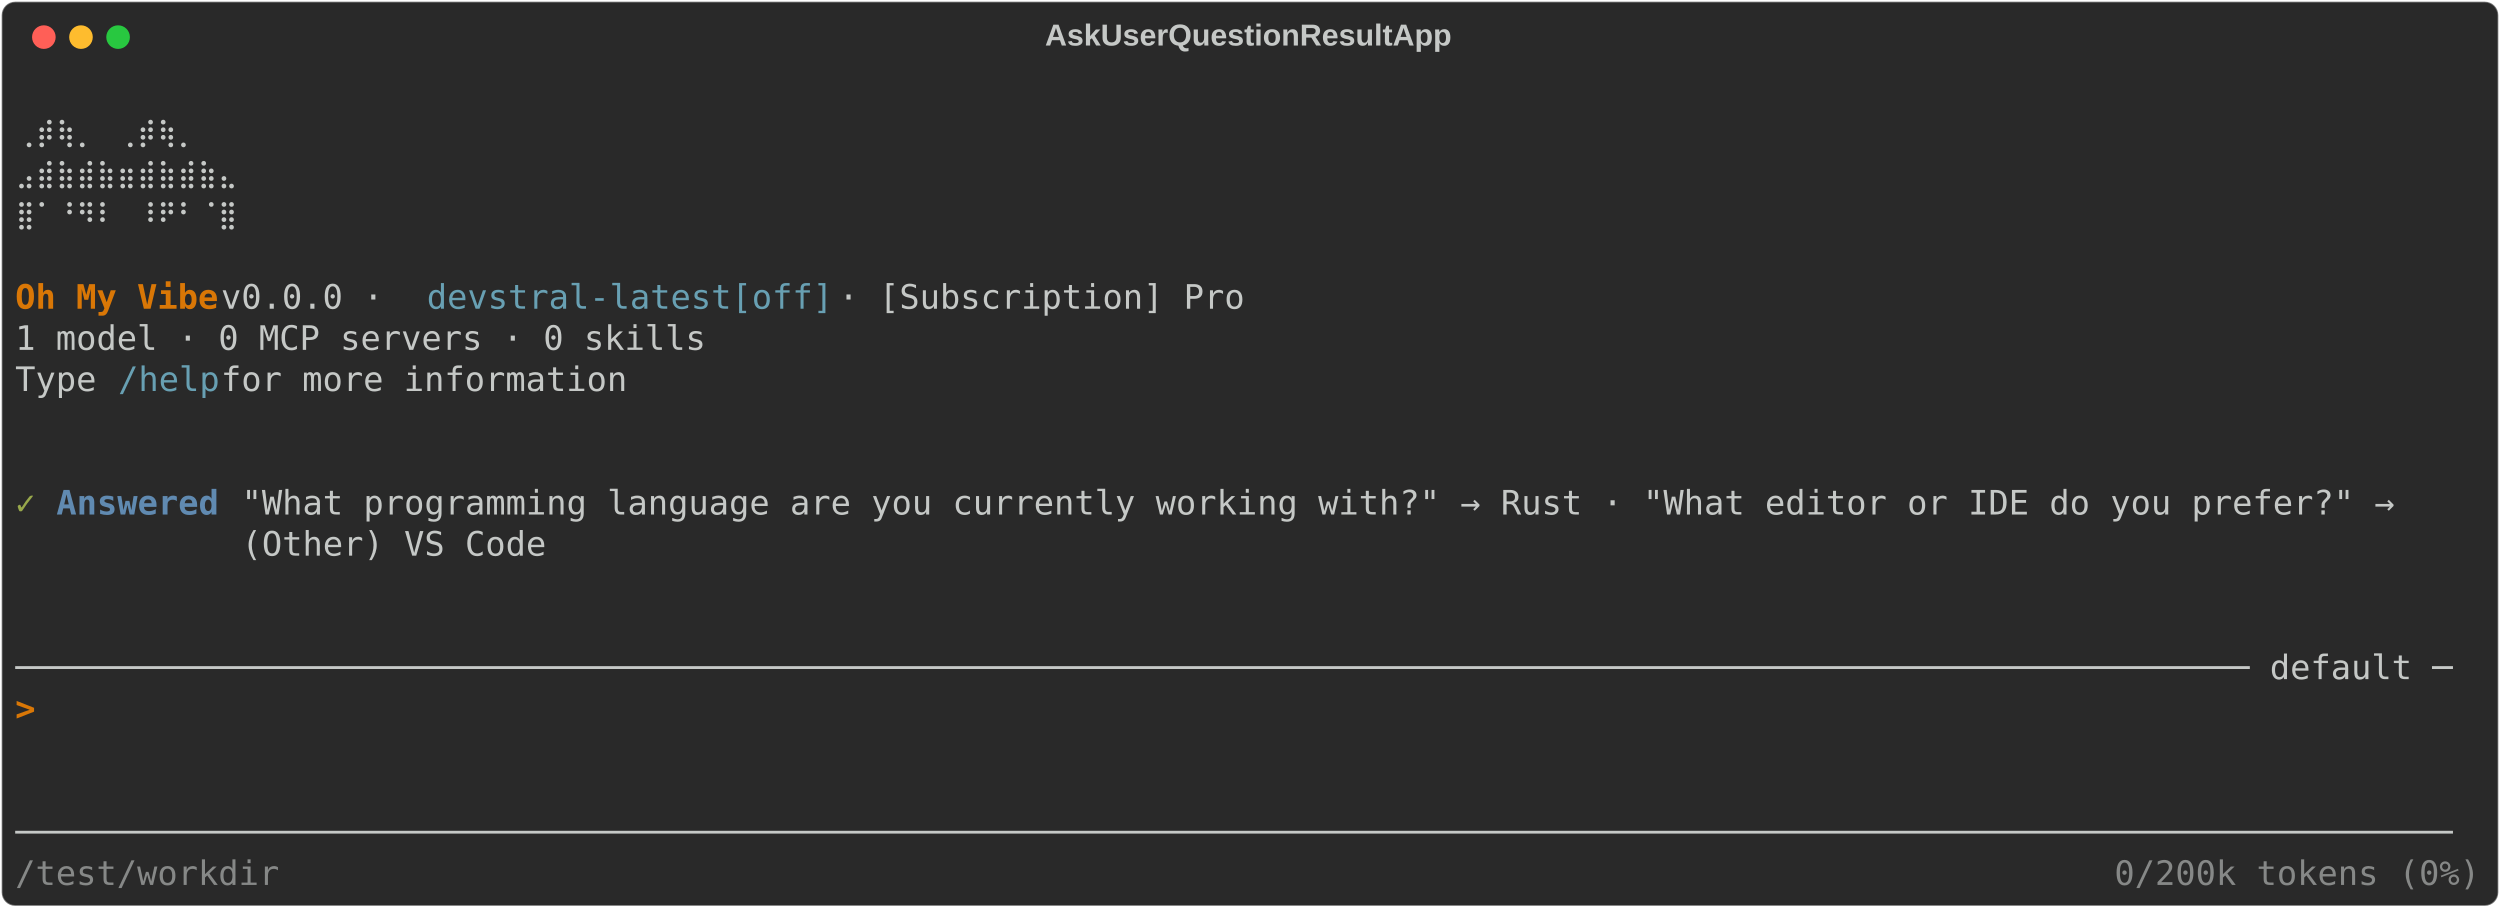
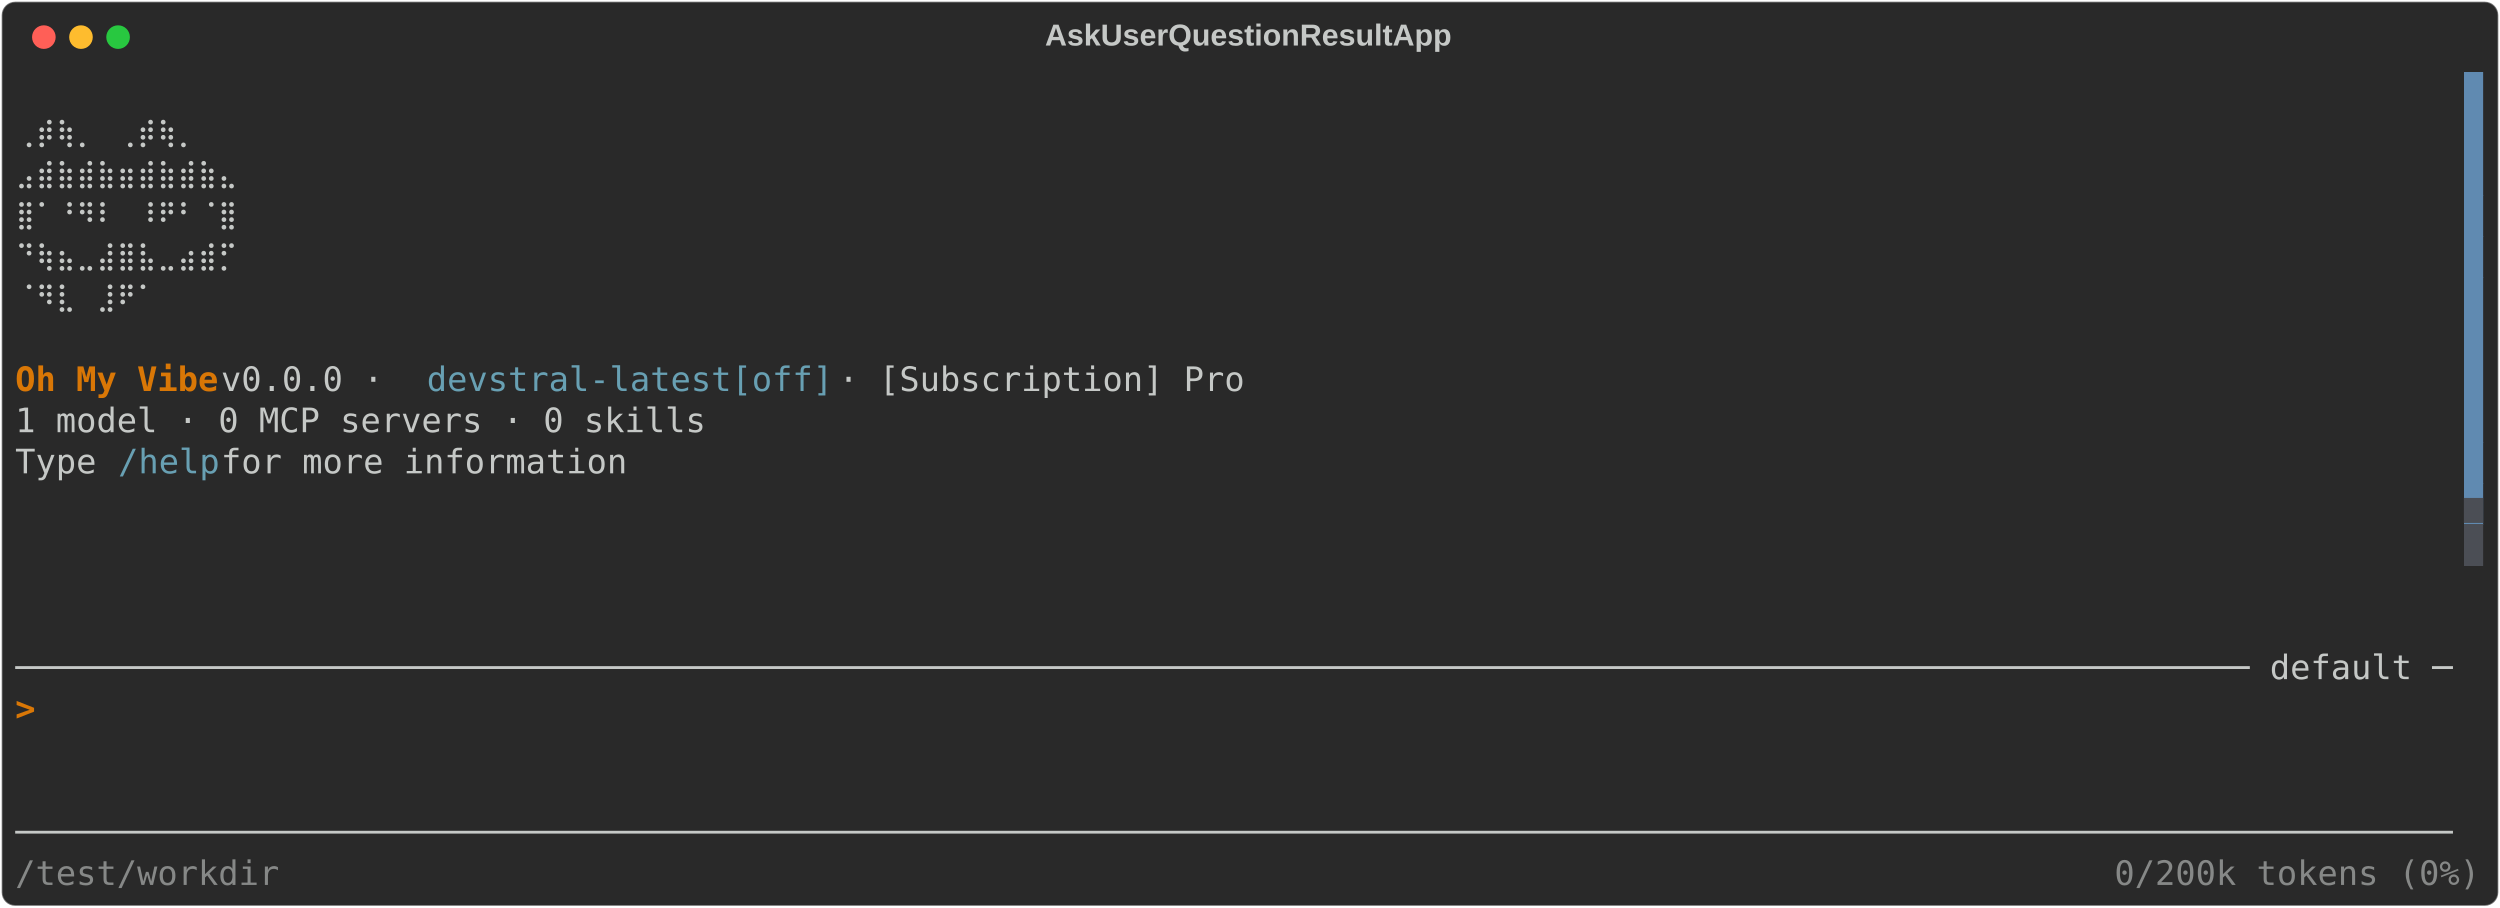
<svg xmlns="http://www.w3.org/2000/svg" class="rich-terminal" viewBox="0 0 1482 538.0">
  <style>

    @font-face {
        font-family: "Fira Code";
        src: local("FiraCode-Regular"),
                url("https://cdnjs.cloudflare.com/ajax/libs/firacode/6.2.0/woff2/FiraCode-Regular.woff2") format("woff2"),
                url("https://cdnjs.cloudflare.com/ajax/libs/firacode/6.2.0/woff/FiraCode-Regular.woff") format("woff");
        font-style: normal;
        font-weight: 400;
    }
    @font-face {
        font-family: "Fira Code";
        src: local("FiraCode-Bold"),
                url("https://cdnjs.cloudflare.com/ajax/libs/firacode/6.2.0/woff2/FiraCode-Bold.woff2") format("woff2"),
                url("https://cdnjs.cloudflare.com/ajax/libs/firacode/6.2.0/woff/FiraCode-Bold.woff") format("woff");
        font-style: bold;
        font-weight: 700;
    }

    .terminal-matrix {
        font-family: Fira Code, monospace;
        font-size: 20px;
        line-height: 24.4px;
        font-variant-east-asian: full-width;
    }

    .terminal-title {
        font-size: 18px;
        font-weight: bold;
        font-family: arial;
    }

    .terminal-r1 { fill: #c5c8c6 }
- .terminal-r2 { fill: #d97706;font-weight: bold }
- .terminal-r3 { fill: #68a0b3 }
- .terminal-r4 { fill: #98a84b }
- .terminal-r5 { fill: #608ab1;font-weight: bold }
+ .terminal-r2 { fill: #292929 }
+ .terminal-r3 { fill: #d97706;font-weight: bold }
+ .terminal-r4 { fill: #68a0b3 }
+ .terminal-r5 { fill: #4b4e55 }
.terminal-r6 { fill: #868887 }
    </style>
  <defs>
    <clipPath id="terminal-clip-terminal">
      <rect x="0" y="0" width="1463.0" height="487.0" />
    </clipPath>
    <clipPath id="terminal-line-0">
      <rect x="0" y="1.5" width="1464" height="24.65" />
    </clipPath>
    <clipPath id="terminal-line-1">
      <rect x="0" y="25.9" width="1464" height="24.65" />
    </clipPath>
    <clipPath id="terminal-line-2">
      <rect x="0" y="50.3" width="1464" height="24.65" />
    </clipPath>
    <clipPath id="terminal-line-3">
      <rect x="0" y="74.7" width="1464" height="24.65" />
    </clipPath>
    <clipPath id="terminal-line-4">
      <rect x="0" y="99.1" width="1464" height="24.65" />
    </clipPath>
    <clipPath id="terminal-line-5">
      <rect x="0" y="123.5" width="1464" height="24.65" />
    </clipPath>
    <clipPath id="terminal-line-6">
      <rect x="0" y="147.9" width="1464" height="24.65" />
    </clipPath>
    <clipPath id="terminal-line-7">
      <rect x="0" y="172.3" width="1464" height="24.65" />
    </clipPath>
    <clipPath id="terminal-line-8">
      <rect x="0" y="196.7" width="1464" height="24.65" />
    </clipPath>
    <clipPath id="terminal-line-9">
      <rect x="0" y="221.1" width="1464" height="24.65" />
    </clipPath>
    <clipPath id="terminal-line-10">
      <rect x="0" y="245.5" width="1464" height="24.65" />
    </clipPath>
    <clipPath id="terminal-line-11">
      <rect x="0" y="269.9" width="1464" height="24.65" />
    </clipPath>
    <clipPath id="terminal-line-12">
      <rect x="0" y="294.3" width="1464" height="24.65" />
    </clipPath>
    <clipPath id="terminal-line-13">
      <rect x="0" y="318.7" width="1464" height="24.65" />
    </clipPath>
    <clipPath id="terminal-line-14">
      <rect x="0" y="343.1" width="1464" height="24.65" />
    </clipPath>
    <clipPath id="terminal-line-15">
      <rect x="0" y="367.5" width="1464" height="24.65" />
    </clipPath>
    <clipPath id="terminal-line-16">
      <rect x="0" y="391.9" width="1464" height="24.65" />
    </clipPath>
    <clipPath id="terminal-line-17">
      <rect x="0" y="416.3" width="1464" height="24.65" />
    </clipPath>
    <clipPath id="terminal-line-18">
      <rect x="0" y="440.7" width="1464" height="24.65" />
    </clipPath>
  </defs>
  <rect fill="#292929" stroke="rgba(255,255,255,0.35)" stroke-width="1" x="1" y="1" width="1480" height="536" rx="8" />
  <text class="terminal-title" fill="#c5c8c6" text-anchor="middle" x="740" y="27">AskUserQuestionResultApp</text>
  <g transform="translate(26,22)">
    <circle cx="0" cy="0" r="7" fill="#ff5f57" />
    <circle cx="22" cy="0" r="7" fill="#febc2e" />
    <circle cx="44" cy="0" r="7" fill="#28c840" />
  </g>
  <g transform="translate(9, 41)" clip-path="url(#terminal-clip-terminal)">
+     <rect fill="#608ab1" x="1451.8" y="1.5" width="12.2" height="24.65" shape-rendering="crispEdges" />
+     <rect fill="#608ab1" x="1451.8" y="25.9" width="12.2" height="24.65" shape-rendering="crispEdges" />
+     <rect fill="#608ab1" x="1451.8" y="50.3" width="12.2" height="24.65" shape-rendering="crispEdges" />
+     <rect fill="#608ab1" x="1451.8" y="74.7" width="12.2" height="24.65" shape-rendering="crispEdges" />
+     <rect fill="#608ab1" x="1451.8" y="99.1" width="12.2" height="24.65" shape-rendering="crispEdges" />
+     <rect fill="#608ab1" x="1451.8" y="123.5" width="12.2" height="24.65" shape-rendering="crispEdges" />
+     <rect fill="#608ab1" x="1451.8" y="147.9" width="12.2" height="24.65" shape-rendering="crispEdges" />
+     <rect fill="#608ab1" x="1451.8" y="172.3" width="12.2" height="24.65" shape-rendering="crispEdges" />
+     <rect fill="#608ab1" x="1451.8" y="196.7" width="12.2" height="24.65" shape-rendering="crispEdges" />
+     <rect fill="#608ab1" x="1451.8" y="221.1" width="12.2" height="24.65" shape-rendering="crispEdges" />
+     <rect fill="#608ab1" x="1451.8" y="245.5" width="12.2" height="24.65" shape-rendering="crispEdges" />
+     <rect fill="#4b4e55" x="1451.8" y="269.9" width="12.2" height="24.65" shape-rendering="crispEdges" />
    <g class="terminal-matrix">
      <text class="terminal-r1" x="1464" y="20" textLength="12.2" clip-path="url(#terminal-line-0)">
</text>
      <text class="terminal-r1" x="0" y="44.4" textLength="146.4" clip-path="url(#terminal-line-1)"> ⢀⡾⢷⡀ ⢀⡾⢷⡀  </text>
      <text class="terminal-r1" x="1464" y="44.4" textLength="12.2" clip-path="url(#terminal-line-1)">
</text>
      <text class="terminal-r1" x="0" y="68.8" textLength="146.4" clip-path="url(#terminal-line-2)">⣠⣾⣷⣾⣷⣶⣾⣷⣾⣷⣄ </text>
      <text class="terminal-r1" x="1464" y="68.8" textLength="12.2" clip-path="url(#terminal-line-2)">
</text>
      <text class="terminal-r1" x="0" y="93.2" textLength="146.4" clip-path="url(#terminal-line-3)">⣿⠁⠘⠻⠇ ⠸⠟⠃⠈⣿ </text>
      <text class="terminal-r1" x="1464" y="93.2" textLength="12.2" clip-path="url(#terminal-line-3)">
</text>
+       <text class="terminal-r1" x="0" y="117.6" textLength="146.4" clip-path="url(#terminal-line-4)">⠙⢷⣦⣀⣼⣿⣧⣀⣴⣾⡋ </text>
      <text class="terminal-r1" x="1464" y="117.6" textLength="12.2" clip-path="url(#terminal-line-4)">
</text>
-       <text class="terminal-r2" x="0" y="142" textLength="122" clip-path="url(#terminal-line-5)">Oh My Vibe</text>
-       <text class="terminal-r1" x="122" y="142" textLength="122" clip-path="url(#terminal-line-5)"> v0.0.0 · </text>
-       <text class="terminal-r3" x="244" y="142" textLength="244" clip-path="url(#terminal-line-5)">devstral-latest[off]</text>
-       <text class="terminal-r1" x="488" y="142" textLength="256.2" clip-path="url(#terminal-line-5)"> · [Subscription] Pro</text>
+       <text class="terminal-r1" x="0" y="142" textLength="146.4" clip-path="url(#terminal-line-5)">  ⠈⠻⣇ ⣸⠟⠁   </text>
      <text class="terminal-r1" x="1464" y="142" textLength="12.2" clip-path="url(#terminal-line-5)">
</text>
-       <text class="terminal-r1" x="0" y="166.4" textLength="414.8" clip-path="url(#terminal-line-6)">1 model · 0 MCP servers · 0 skills</text>
      <text class="terminal-r1" x="1464" y="166.4" textLength="12.2" clip-path="url(#terminal-line-6)">
</text>
-       <text class="terminal-r1" x="0" y="190.8" textLength="61" clip-path="url(#terminal-line-7)">Type </text>
-       <text class="terminal-r3" x="61" y="190.8" textLength="61" clip-path="url(#terminal-line-7)">/help</text>
-       <text class="terminal-r1" x="122" y="190.8" textLength="256.2" clip-path="url(#terminal-line-7)"> for more information</text>
+       <text class="terminal-r3" x="0" y="190.8" textLength="122" clip-path="url(#terminal-line-7)">Oh My Vibe</text>
+       <text class="terminal-r1" x="122" y="190.8" textLength="122" clip-path="url(#terminal-line-7)"> v0.0.0 · </text>
+       <text class="terminal-r4" x="244" y="190.8" textLength="244" clip-path="url(#terminal-line-7)">devstral-latest[off]</text>
+       <text class="terminal-r1" x="488" y="190.8" textLength="256.2" clip-path="url(#terminal-line-7)"> · [Subscription] Pro</text>
      <text class="terminal-r1" x="1464" y="190.8" textLength="12.2" clip-path="url(#terminal-line-7)">
</text>
+       <text class="terminal-r1" x="0" y="215.2" textLength="414.8" clip-path="url(#terminal-line-8)">1 model · 0 MCP servers · 0 skills</text>
      <text class="terminal-r1" x="1464" y="215.2" textLength="12.2" clip-path="url(#terminal-line-8)">
</text>
+       <text class="terminal-r1" x="0" y="239.6" textLength="61" clip-path="url(#terminal-line-9)">Type </text>
+       <text class="terminal-r4" x="61" y="239.6" textLength="61" clip-path="url(#terminal-line-9)">/help</text>
+       <text class="terminal-r1" x="122" y="239.6" textLength="256.2" clip-path="url(#terminal-line-9)"> for more information</text>
      <text class="terminal-r1" x="1464" y="239.6" textLength="12.2" clip-path="url(#terminal-line-9)">
</text>
-       <text class="terminal-r4" x="0" y="264" textLength="12.2" clip-path="url(#terminal-line-10)">✓</text>
-       <text class="terminal-r5" x="24.4" y="264" textLength="97.6" clip-path="url(#terminal-line-10)">Answered</text>
-       <text class="terminal-r1" x="134.2" y="264" textLength="1293.2" clip-path="url(#terminal-line-10)">"What programming language are you currently working with?" → Rust · "What editor or IDE do you prefer?" →</text>
+       <text class="terminal-r5" x="1451.8" y="264" textLength="12.2" clip-path="url(#terminal-line-10)">▅</text>
      <text class="terminal-r1" x="1464" y="264" textLength="12.2" clip-path="url(#terminal-line-10)">
</text>
-       <text class="terminal-r1" x="134.2" y="288.4" textLength="183" clip-path="url(#terminal-line-11)">(Other) VS Code</text>
      <text class="terminal-r1" x="1464" y="288.4" textLength="12.2" clip-path="url(#terminal-line-11)">
</text>
      <text class="terminal-r1" x="1464" y="312.8" textLength="12.2" clip-path="url(#terminal-line-12)">
</text>
      <text class="terminal-r1" x="1464" y="337.2" textLength="12.2" clip-path="url(#terminal-line-13)">
</text>
      <text class="terminal-r1" x="0" y="361.6" textLength="1464" clip-path="url(#terminal-line-14)">────────────────────────────────────────────────────────────────────────────────────────────────────────────── default ─</text>
      <text class="terminal-r1" x="1464" y="361.6" textLength="12.2" clip-path="url(#terminal-line-14)">
</text>
-       <text class="terminal-r2" x="0" y="386" textLength="12.2" clip-path="url(#terminal-line-15)">&gt;</text>
+       <text class="terminal-r3" x="0" y="386" textLength="12.2" clip-path="url(#terminal-line-15)">&gt;</text>
      <text class="terminal-r1" x="1464" y="386" textLength="12.2" clip-path="url(#terminal-line-15)">
</text>
      <text class="terminal-r1" x="1464" y="410.4" textLength="12.2" clip-path="url(#terminal-line-16)">
</text>
      <text class="terminal-r1" x="1464" y="434.8" textLength="12.2" clip-path="url(#terminal-line-17)">
</text>
      <text class="terminal-r1" x="0" y="459.2" textLength="1464" clip-path="url(#terminal-line-18)">────────────────────────────────────────────────────────────────────────────────────────────────────────────────────────</text>
      <text class="terminal-r1" x="1464" y="459.2" textLength="12.2" clip-path="url(#terminal-line-18)">
</text>
      <text class="terminal-r6" x="0" y="483.6" textLength="158.6" clip-path="url(#terminal-line-19)">/test/workdir</text>
      <text class="terminal-r6" x="1244.4" y="483.6" textLength="219.6" clip-path="url(#terminal-line-19)">0/200k tokens (0%)</text>
    </g>
  </g>
</svg>
